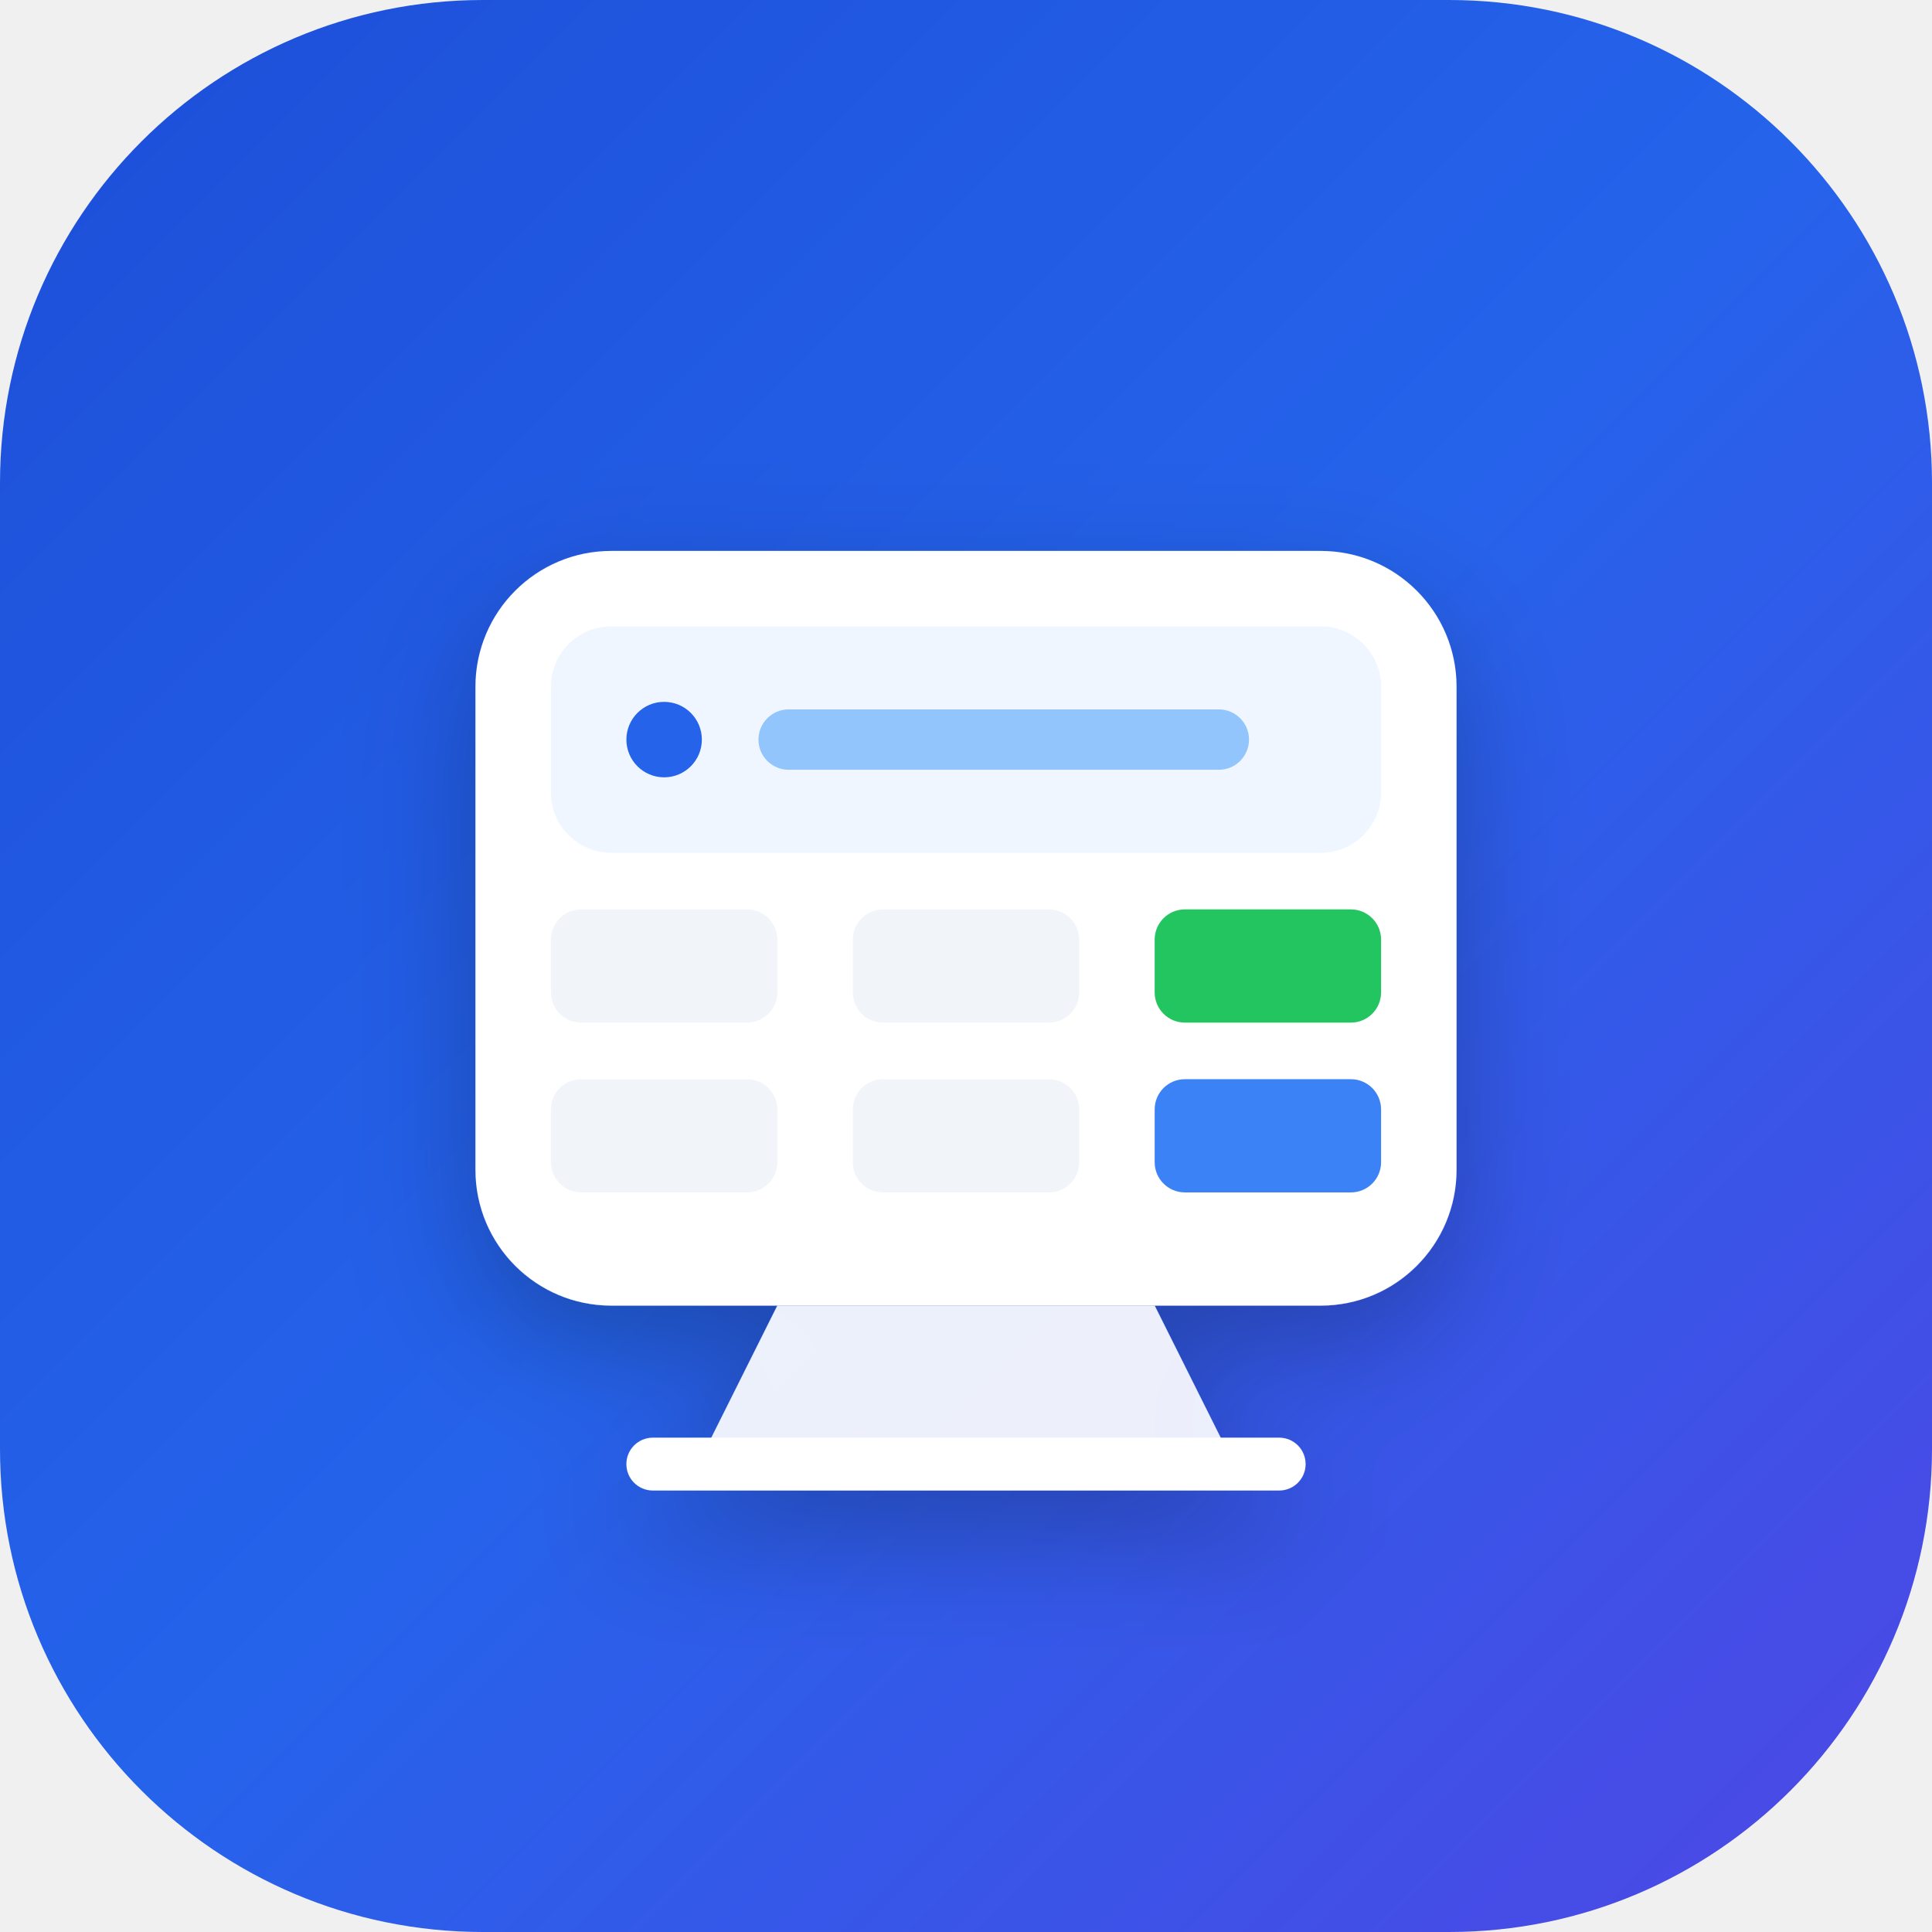
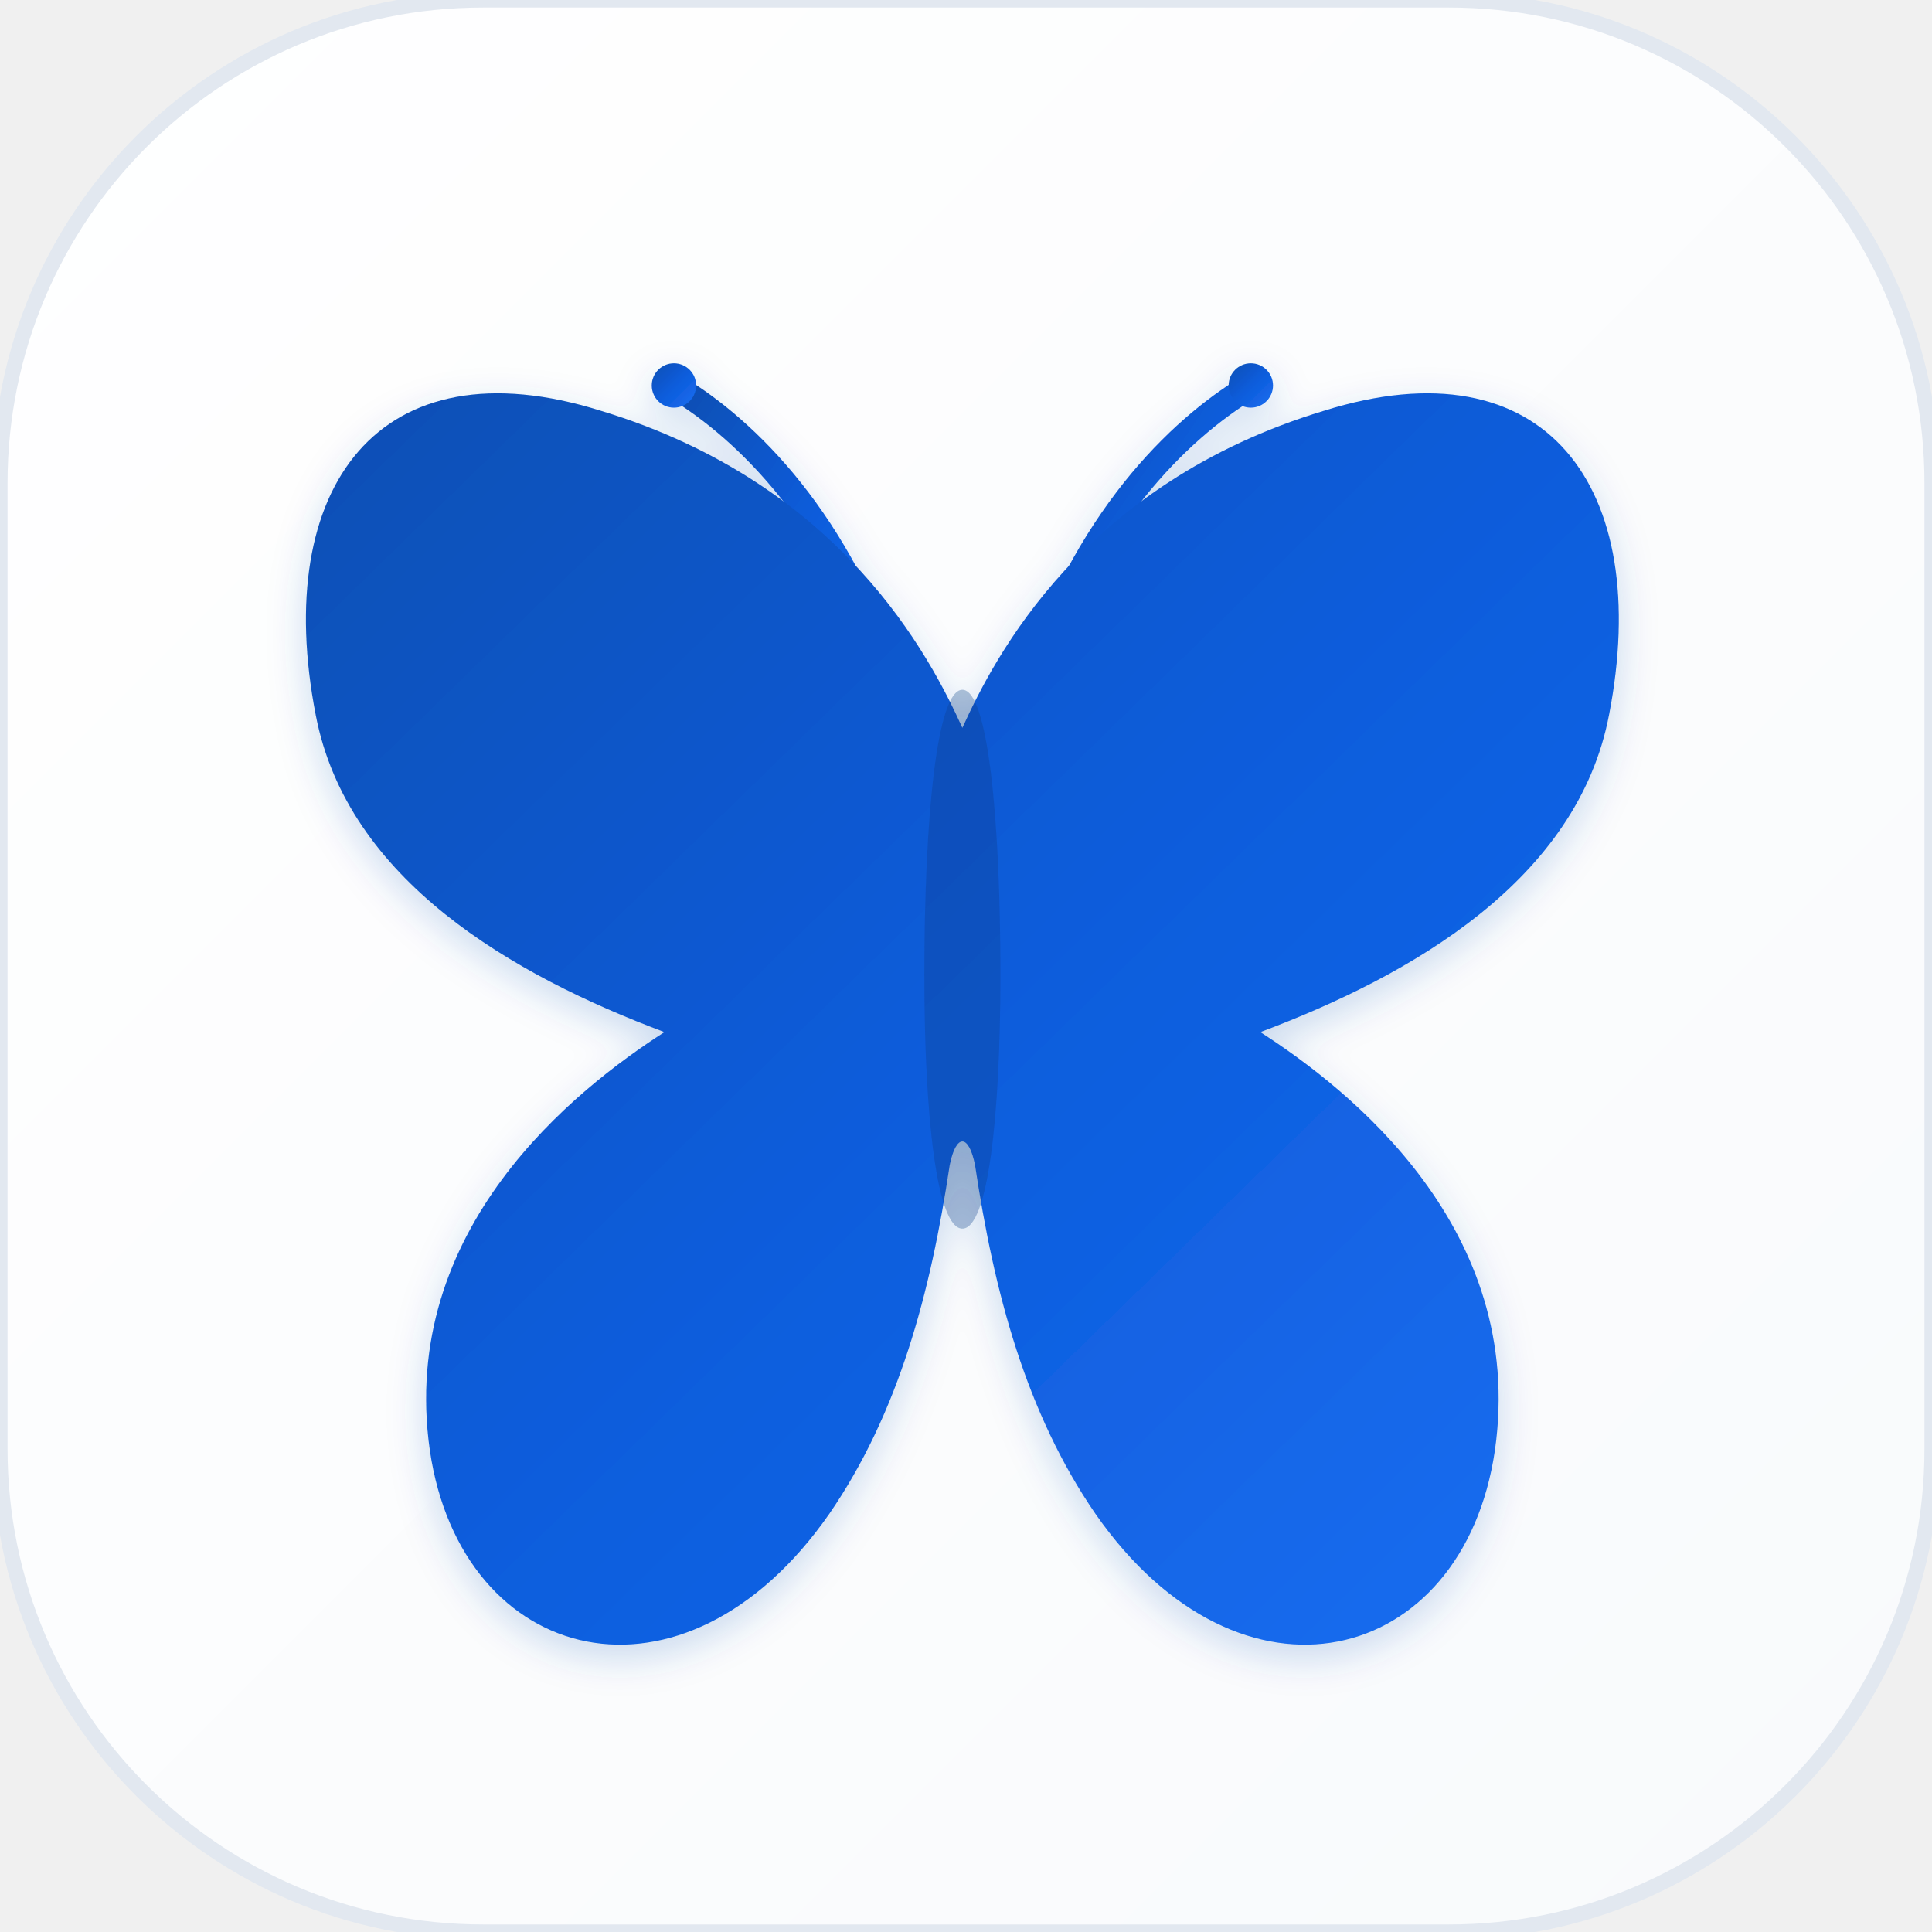
<svg xmlns="http://www.w3.org/2000/svg" viewBox="0 0 512 512" width="192" height="192">
  <defs>
    <linearGradient id="bgGradient" x1="0%" y1="0%" x2="100%" y2="100%">
-       <stop offset="0%" stop-color="#1d4ed8" />
-       <stop offset="50%" stop-color="#2563eb" />
-       <stop offset="100%" stop-color="#4f46e5" />
+       <stop offset="0%" stop-color="#ffffff" />
+       <stop offset="100%" stop-color="#f8fafc" />
    </linearGradient>
-     <linearGradient id="accentGradient" x1="0%" y1="0%" x2="100%" y2="100%">
-       <stop offset="0%" stop-color="#38bdf8" />
-       <stop offset="100%" stop-color="#a855f7" />
+     <linearGradient id="butterflyBlue" x1="0%" y1="0%" x2="100%" y2="100%">
+       <stop offset="0%" stop-color="#0a4fb4" />
+       <stop offset="50%" stop-color="#0e5cdb" />
+       <stop offset="100%" stop-color="#186ef2" />
    </linearGradient>
-     <filter id="dropShadow" x="-20%" y="-20%" width="140%" height="140%">
-       <feDropShadow dx="0" dy="12" stdDeviation="16" flood-color="#000000" flood-opacity="0.25" />
+     <filter id="glowShadow" x="-20%" y="-20%" width="140%" height="140%">
+       <feDropShadow dx="0" dy="16" stdDeviation="20" flood-color="#0e5cdb" flood-opacity="0.28" />
+       <feDropShadow dx="0" dy="4" stdDeviation="6" flood-color="#0a4fb4" flood-opacity="0.2" />
    </filter>
  </defs>
-   <rect width="512" height="512" rx="128" fill="url(#bgGradient)" />
-   <g filter="url(#dropShadow)" transform="translate(106, 106)">
-     <rect x="20" y="40" width="260" height="200" rx="36" fill="#ffffff" />
-     <rect x="40" y="60" width="220" height="60" rx="16" fill="#eff6ff" />
-     <circle cx="70" cy="90" r="10" fill="#2563eb" />
-     <rect x="95" y="82" width="130" height="16" rx="8" fill="#93c5fd" />
-     <rect x="40" y="135" width="60" height="30" rx="8" fill="#f1f5f9" />
-     <rect x="120" y="135" width="60" height="30" rx="8" fill="#f1f5f9" />
-     <rect x="200" y="135" width="60" height="30" rx="8" fill="#22c55e" />
-     <rect x="40" y="180" width="60" height="30" rx="8" fill="#f1f5f9" />
-     <rect x="120" y="180" width="60" height="30" rx="8" fill="#f1f5f9" />
-     <rect x="200" y="180" width="60" height="30" rx="8" fill="#3b82f6" />
-     <path d="M100 240 L200 240 L220 280 L80 280 Z" fill="#ffffff" opacity="0.9" />
-     <rect x="60" y="275" width="180" height="14" rx="7" fill="#ffffff" />
+   <rect width="512" height="512" rx="128" fill="url(#bgGradient)" stroke="#e2e8f0" stroke-width="4" />
+   <g filter="url(#glowShadow)" fill="url(#butterflyBlue)" transform="translate(40, 40) scale(0.84)">
+     <path d="M236 175 C 220 120, 190 90, 168 76" stroke="url(#butterflyBlue)" stroke-width="8" stroke-linecap="round" fill="none" />
+     <circle cx="165" cy="74" r="7" fill="url(#butterflyBlue)" />
+     <path d="M276 175 C 292 120, 322 90, 344 76" stroke="url(#butterflyBlue)" stroke-width="8" stroke-linecap="round" fill="none" />
+     <circle cx="347" cy="74" r="7" fill="url(#butterflyBlue)" />
+     <path d="       M 256 182       C 246 160, 218 105, 142 82       C 72 60, 38 106, 52 178       C 62 230, 114 260, 162 278       C 134 296, 78 340, 88 410       C 98 478, 168 496, 214 430       C 236 398, 246 360, 252 320       C 254 310, 258 310, 260 320       C 266 360, 276 398, 298 430       C 344 496, 414 478, 424 410       C 434 340, 378 296, 350 278       C 398 260, 450 230, 460 178       C 474 106, 440 60, 370 82       C 294 105, 266 160, 256 182       Z     " />
+     <path d="M 256 170 C 248 170, 244 210, 244 260 C 244 305, 248 340, 256 340 C 264 340, 268 305, 268 260 C 268 210, 264 170, 256 170 Z" fill="#083884" opacity="0.3" />
  </g>
</svg>
